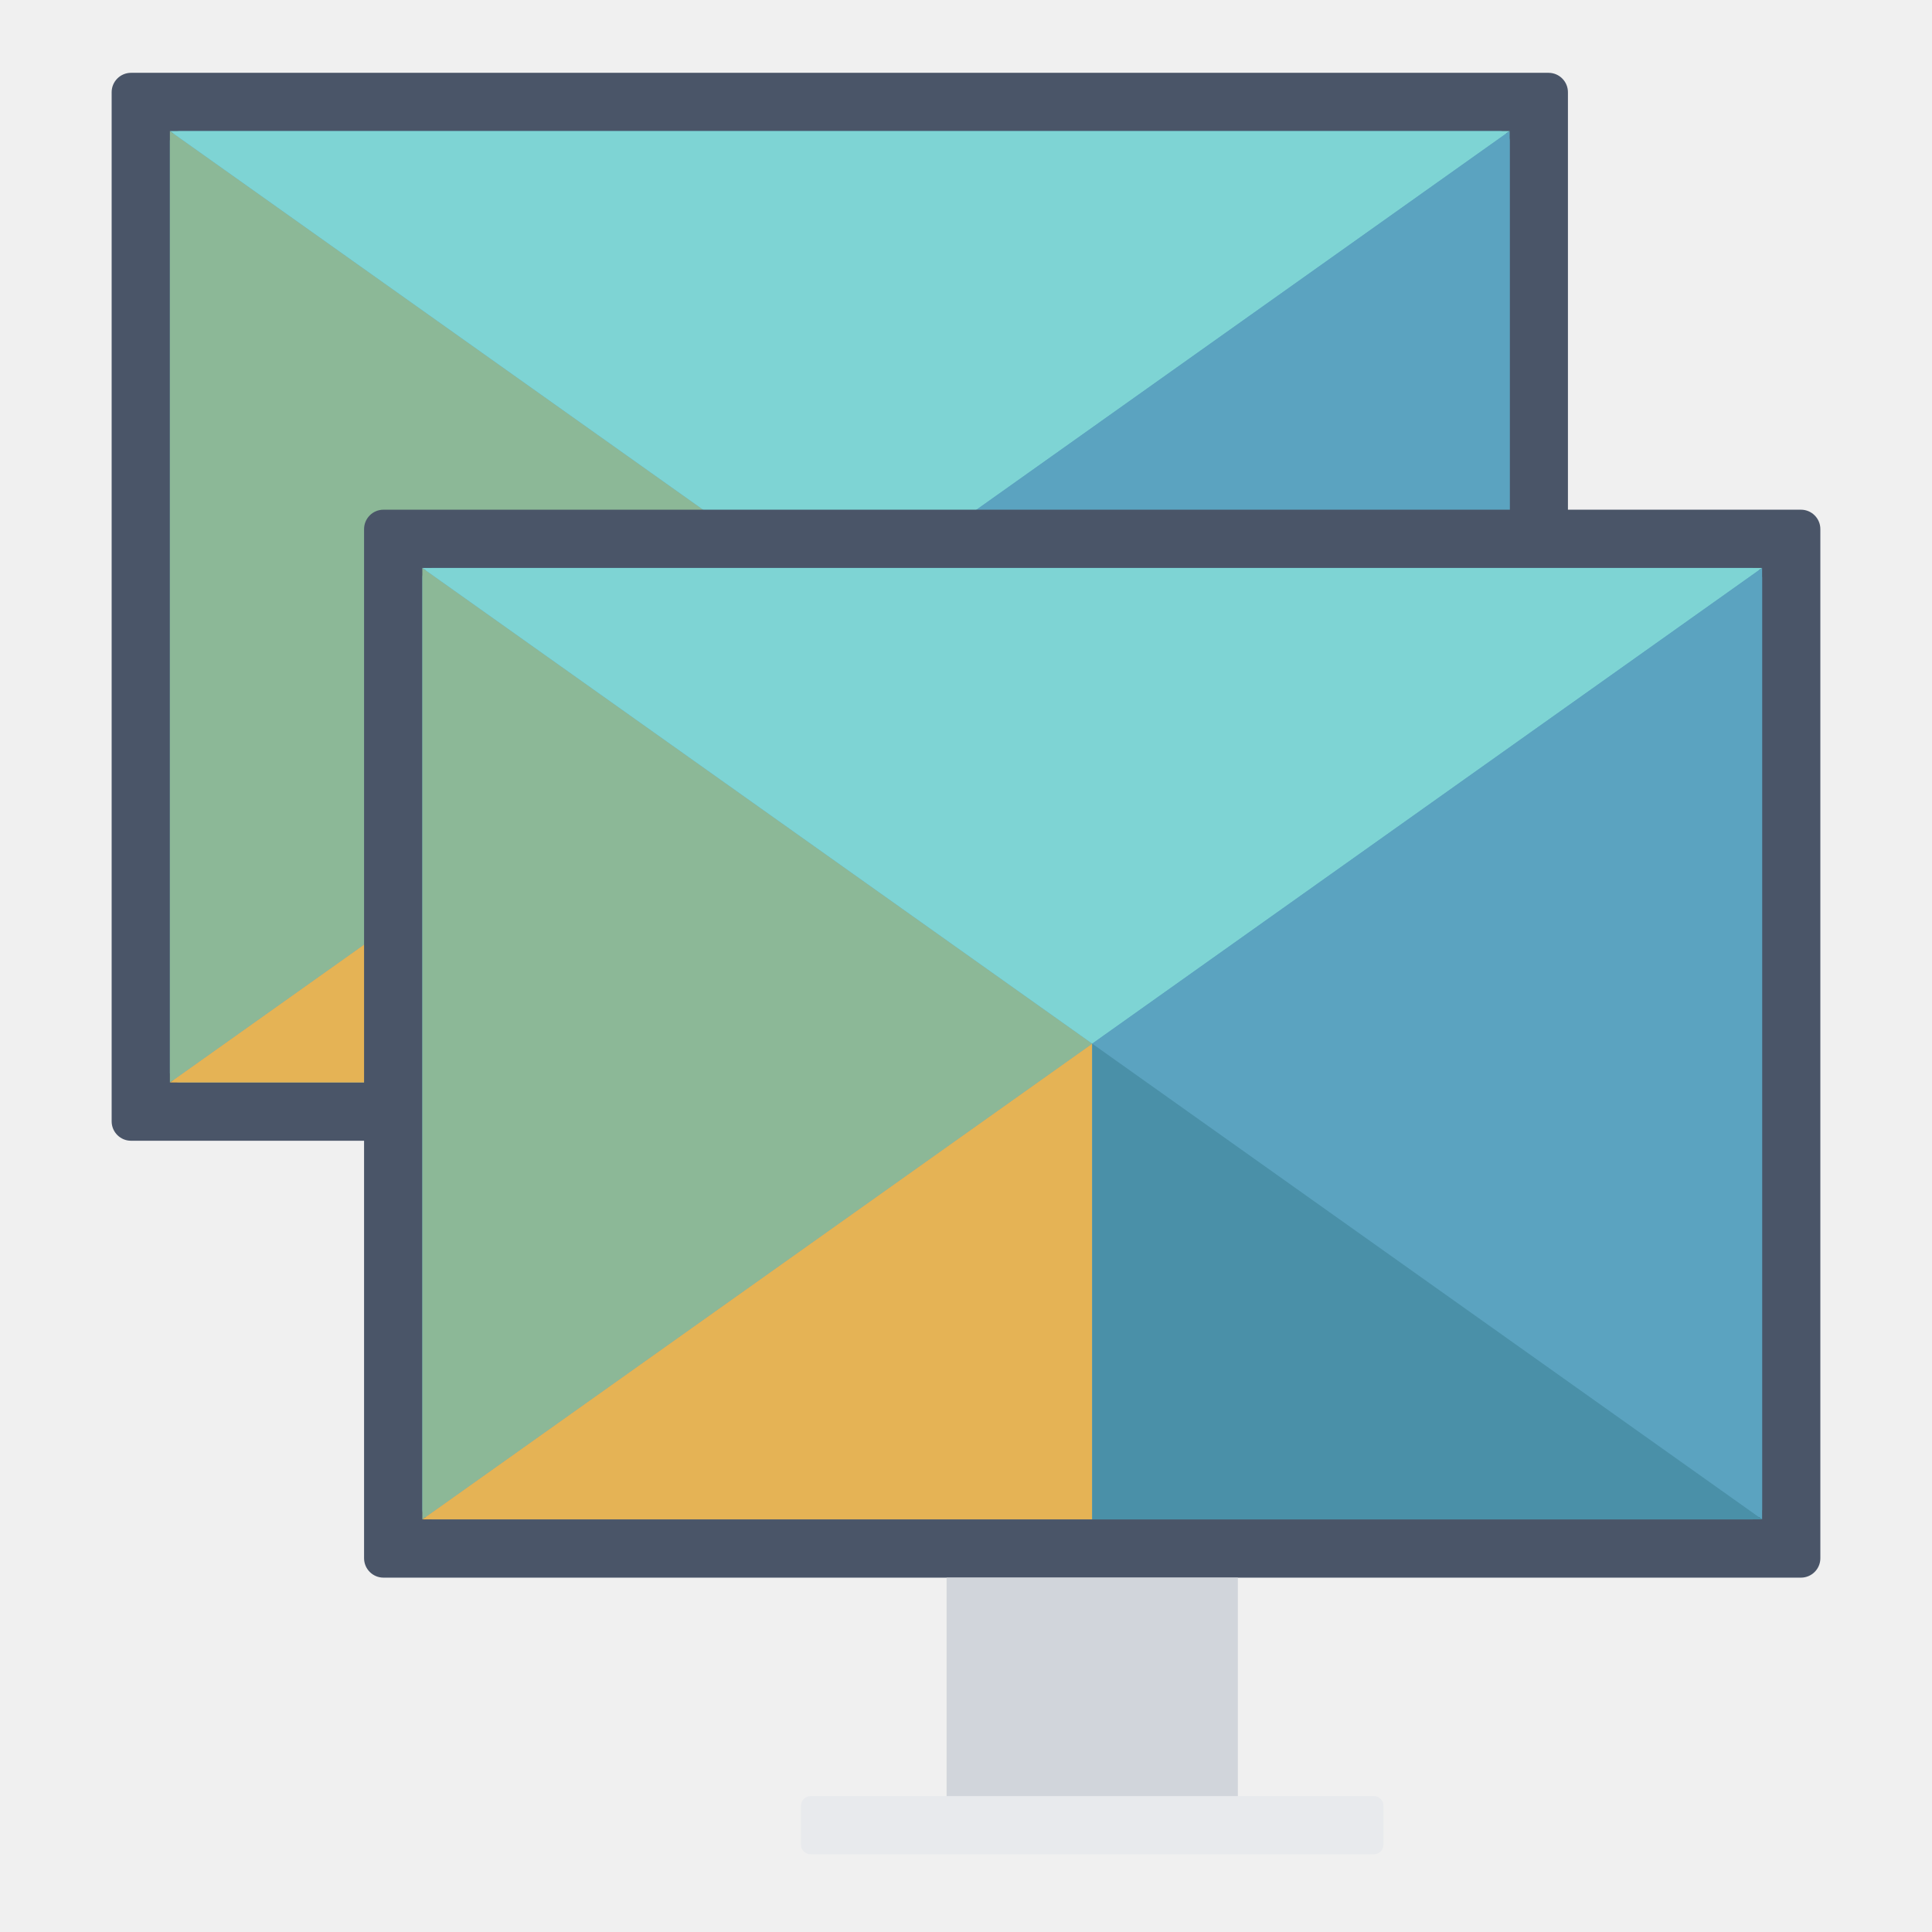
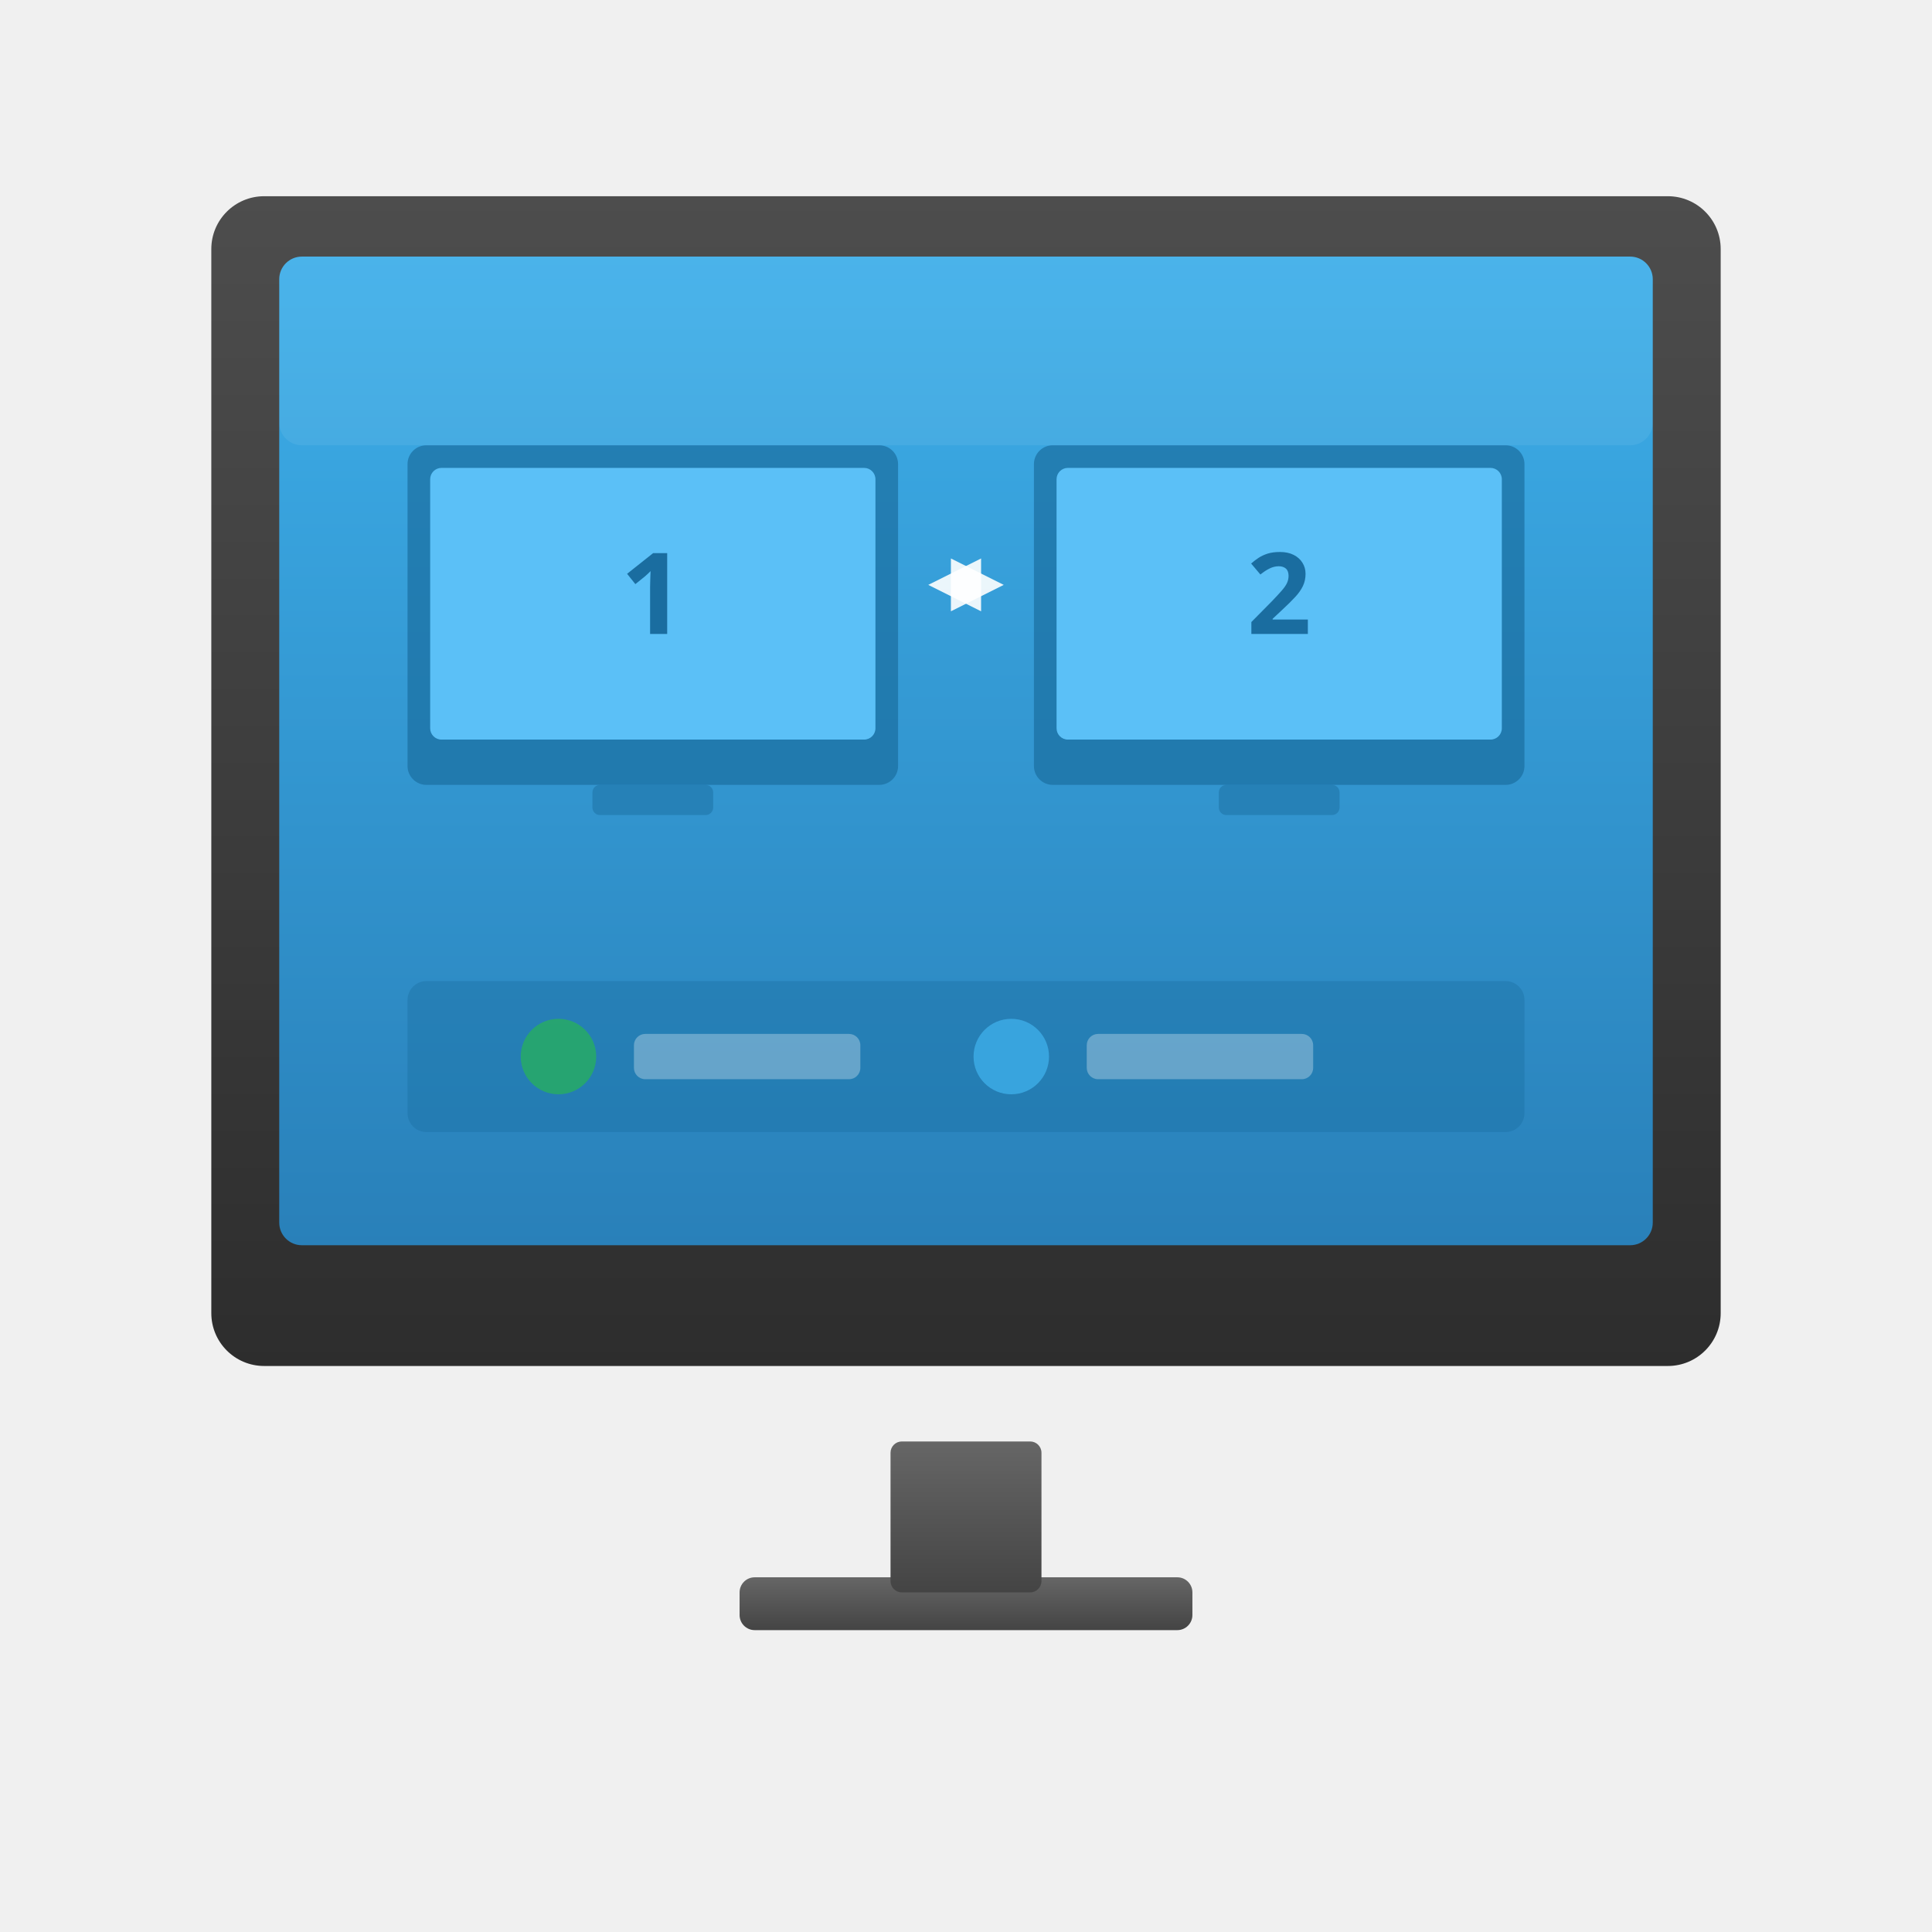
- <svg xmlns="http://www.w3.org/2000/svg" viewBox="57 45 398 398" width="398" height="398">
-   <rect x="80" y="60" width="300" height="220" rx="4" ry="4" fill="#4a5568" />
-   <rect x="92" y="72" width="276" height="196" rx="2" ry="2" fill="#5ba3c0" />
-   <polygon points="92,72 92,268 230,170" fill="#8cb897" />
-   <polygon points="92,268 230,170 230,268" fill="#e5b355" />
-   <polygon points="92,72 230,170 368,72" fill="#7ed4d4" />
-   <polygon points="230,170 368,72 368,268" fill="#5ba3c0" />
-   <polygon points="230,170 230,268 368,268" fill="#4a90a8" />
-   <rect x="132" y="150" width="300" height="220" rx="4" ry="4" fill="#4a5568" />
-   <rect x="144" y="162" width="276" height="196" rx="2" ry="2" fill="#5ba3c0" />
-   <polygon points="144,162 144,358 282,260" fill="#8cb897" />
-   <polygon points="144,358 282,260 282,358" fill="#e5b355" />
-   <polygon points="144,162 282,260 420,162" fill="#7ed4d4" />
-   <polygon points="282,260 420,162 420,358" fill="#5ba3c0" />
-   <polygon points="282,260 282,358 420,358" fill="#4a90a8" />
-   <rect x="252" y="370" width="60" height="50" fill="#d1d5db" />
-   <rect x="222" y="415" width="120" height="12" rx="2" ry="2" fill="#e8eaed" />
+ <svg xmlns="http://www.w3.org/2000/svg" viewBox="0 0 512 512" width="512" height="512">
+   <defs>
+     <linearGradient id="screenGrad" x1="0" y1="0" x2="0" y2="1">
+       <stop offset="0%" stop-color="#3daee9" />
+       <stop offset="100%" stop-color="#2980b9" />
+     </linearGradient>
+     <linearGradient id="bezelGrad" x1="0" y1="0" x2="0" y2="1">
+       <stop offset="0%" stop-color="#4d4d4d" />
+       <stop offset="100%" stop-color="#2d2d2d" />
+     </linearGradient>
+     <linearGradient id="standGrad" x1="0" y1="0" x2="0" y2="1">
+       <stop offset="0%" stop-color="#666" />
+       <stop offset="100%" stop-color="#444" />
+     </linearGradient>
+   </defs>
+   <rect x="196" y="418" width="120" height="14" rx="4" fill="url(#standGrad)" />
+   <rect x="236" y="382" width="40" height="40" rx="3" fill="url(#standGrad)" />
+   <rect x="56" y="52" width="400" height="310" rx="14" fill="url(#bezelGrad)" />
+   <rect x="74" y="68" width="364" height="262" rx="6" fill="url(#screenGrad)" />
+   <rect x="108" y="118" width="130" height="90" rx="5" fill="#1a6da0" opacity="0.7" />
+   <rect x="114" y="124" width="118" height="72" rx="3" fill="#5bc0f7" />
+   <text x="173" y="168" font-family="sans-serif" font-weight="bold" font-size="30" fill="#1a6da0" text-anchor="middle">1</text>
+   <rect x="157" y="208" width="32" height="8" rx="2" fill="#1a6da0" opacity="0.5" />
+   <rect x="274" y="118" width="130" height="90" rx="5" fill="#1a6da0" opacity="0.7" />
+   <rect x="280" y="124" width="118" height="72" rx="3" fill="#5bc0f7" />
+   <text x="339" y="168" font-family="sans-serif" font-weight="bold" font-size="30" fill="#1a6da0" text-anchor="middle">2</text>
+   <rect x="323" y="208" width="32" height="8" rx="2" fill="#1a6da0" opacity="0.5" />
+   <polygon points="246,155 260,148 260,162" fill="#ffffff" opacity="0.9" />
+   <polygon points="266,155 252,148 252,162" fill="#ffffff" opacity="0.9" />
+   <rect x="108" y="260" width="296" height="40" rx="5" fill="#1a6da0" opacity="0.4" />
+   <circle cx="148" cy="280" r="10" fill="#27ae60" opacity="0.8" />
+   <rect x="168" y="274" width="60" height="12" rx="3" fill="#ffffff" opacity="0.3" />
+   <circle cx="268" cy="280" r="10" fill="#3daee9" opacity="0.8" />
+   <rect x="288" y="274" width="60" height="12" rx="3" fill="#ffffff" opacity="0.3" />
+   <rect x="74" y="68" width="364" height="50" rx="6" fill="#ffffff" opacity="0.07" />
</svg>
